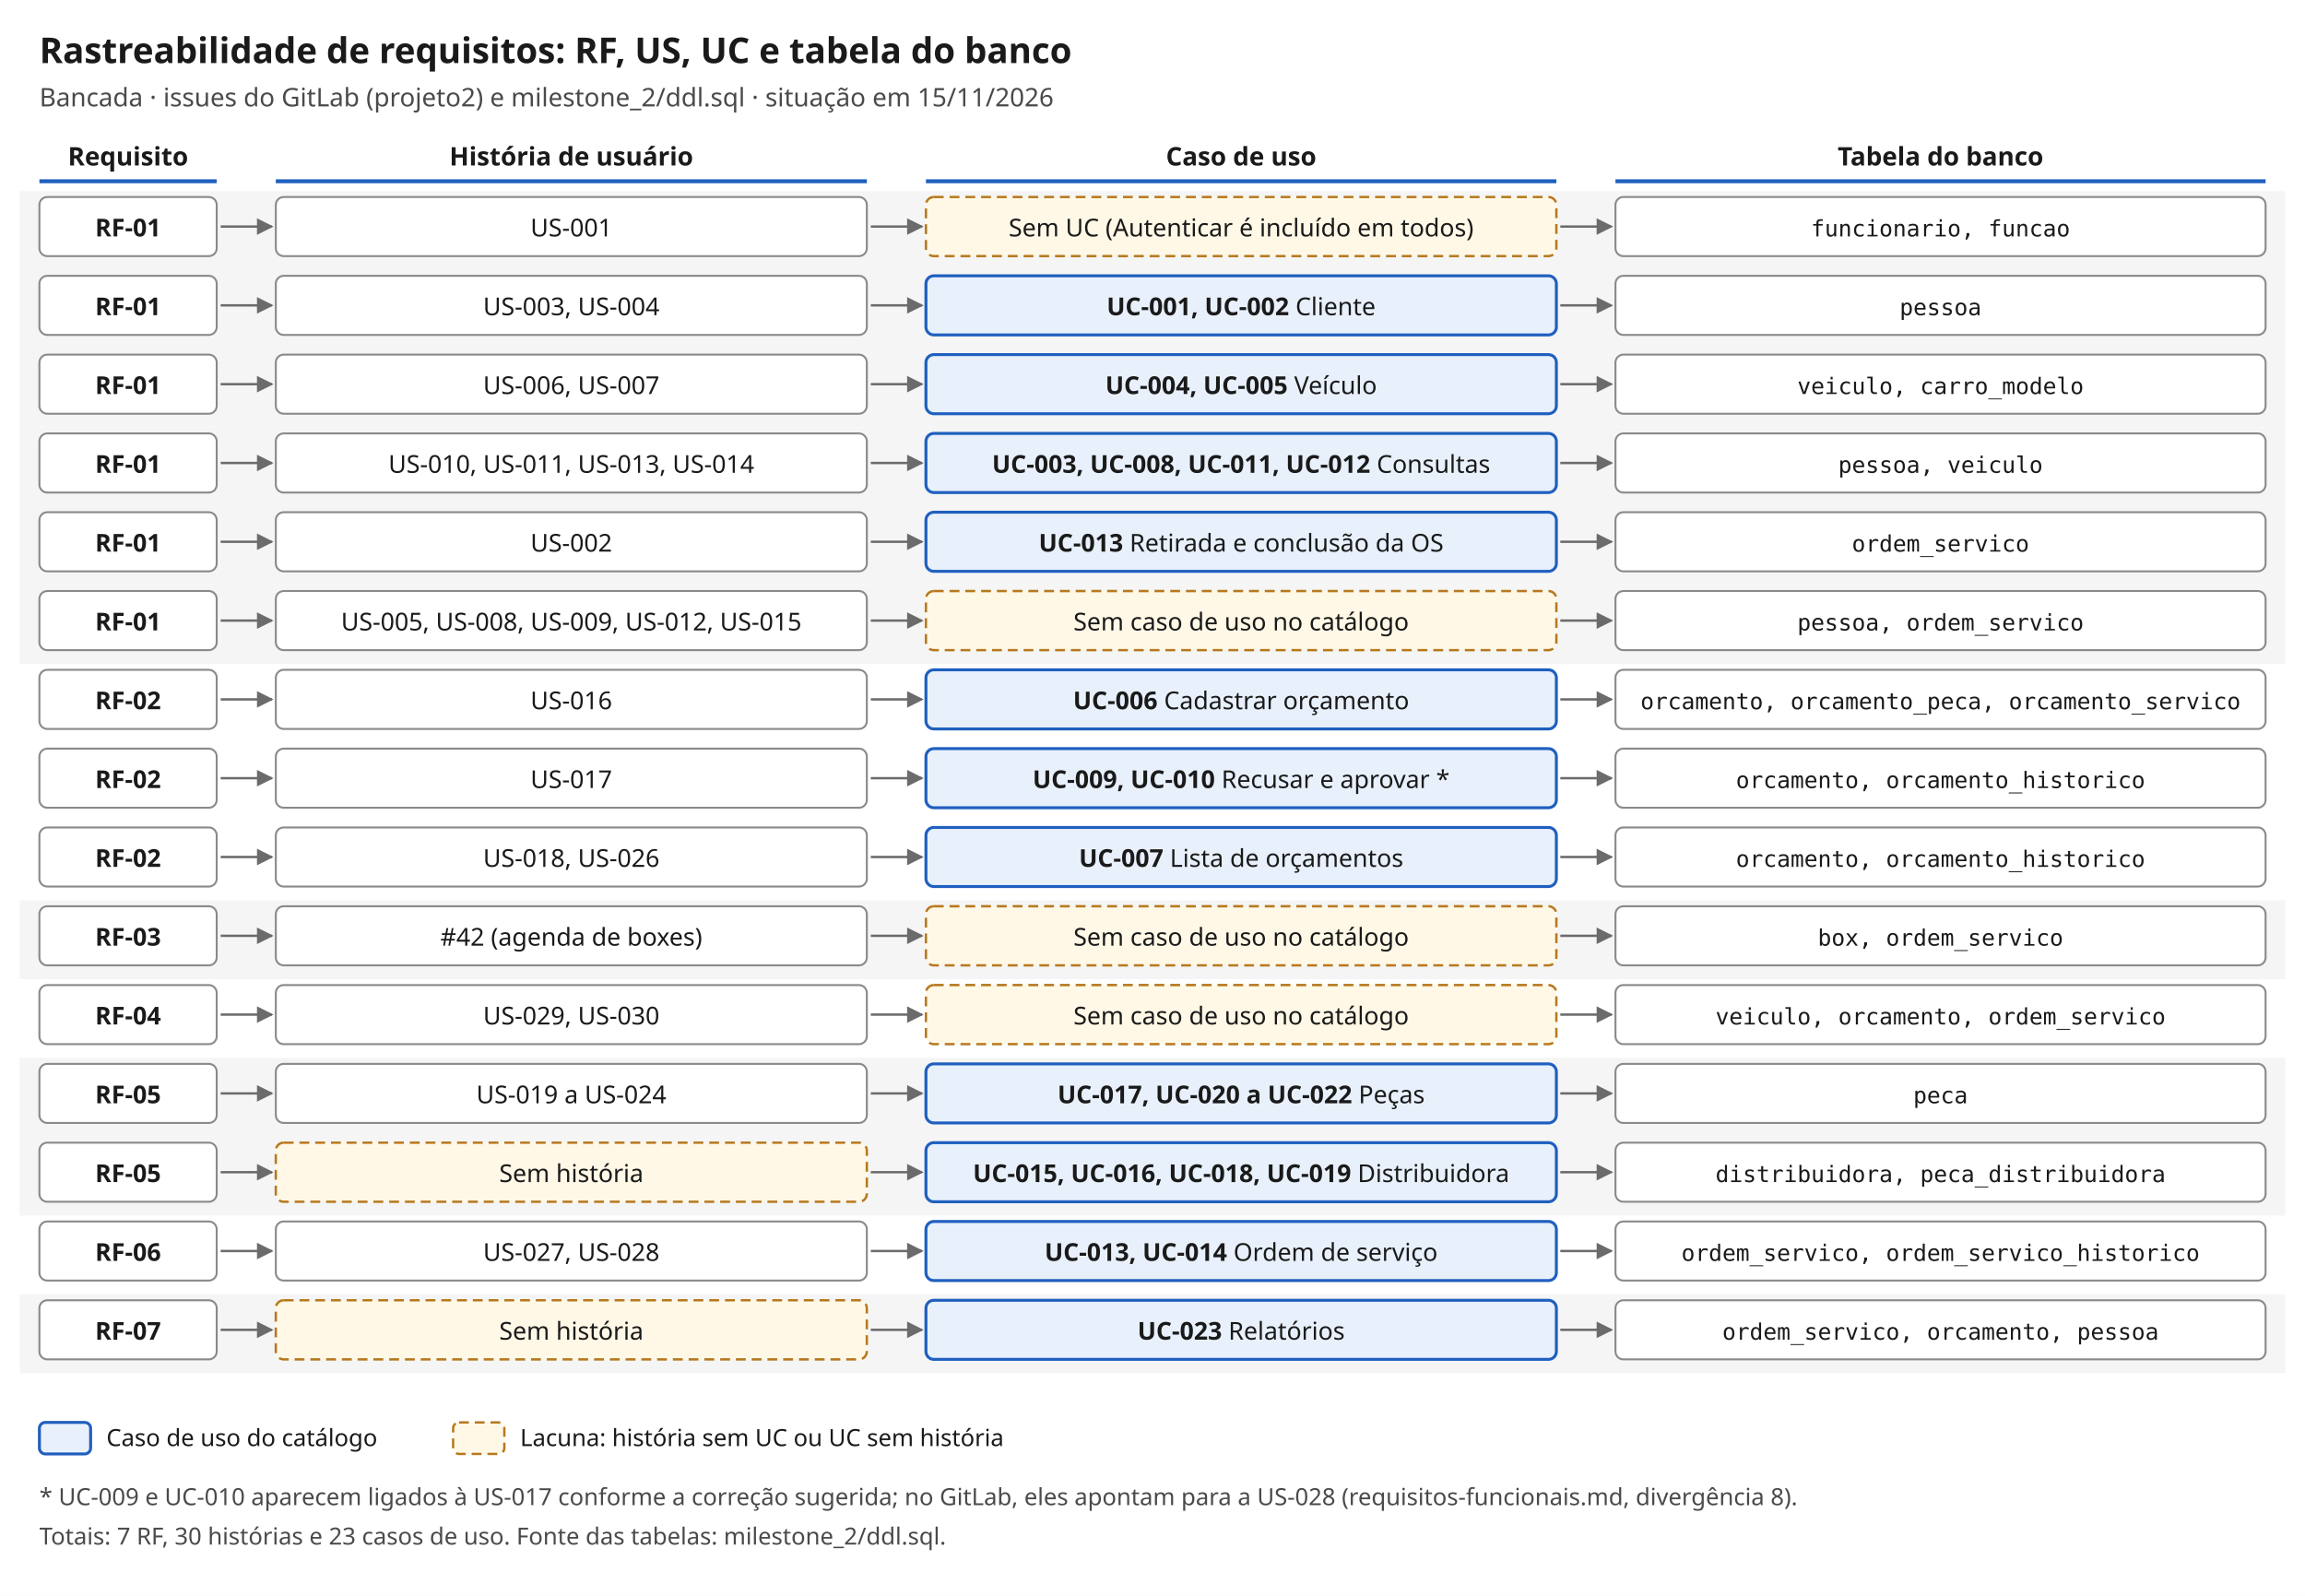
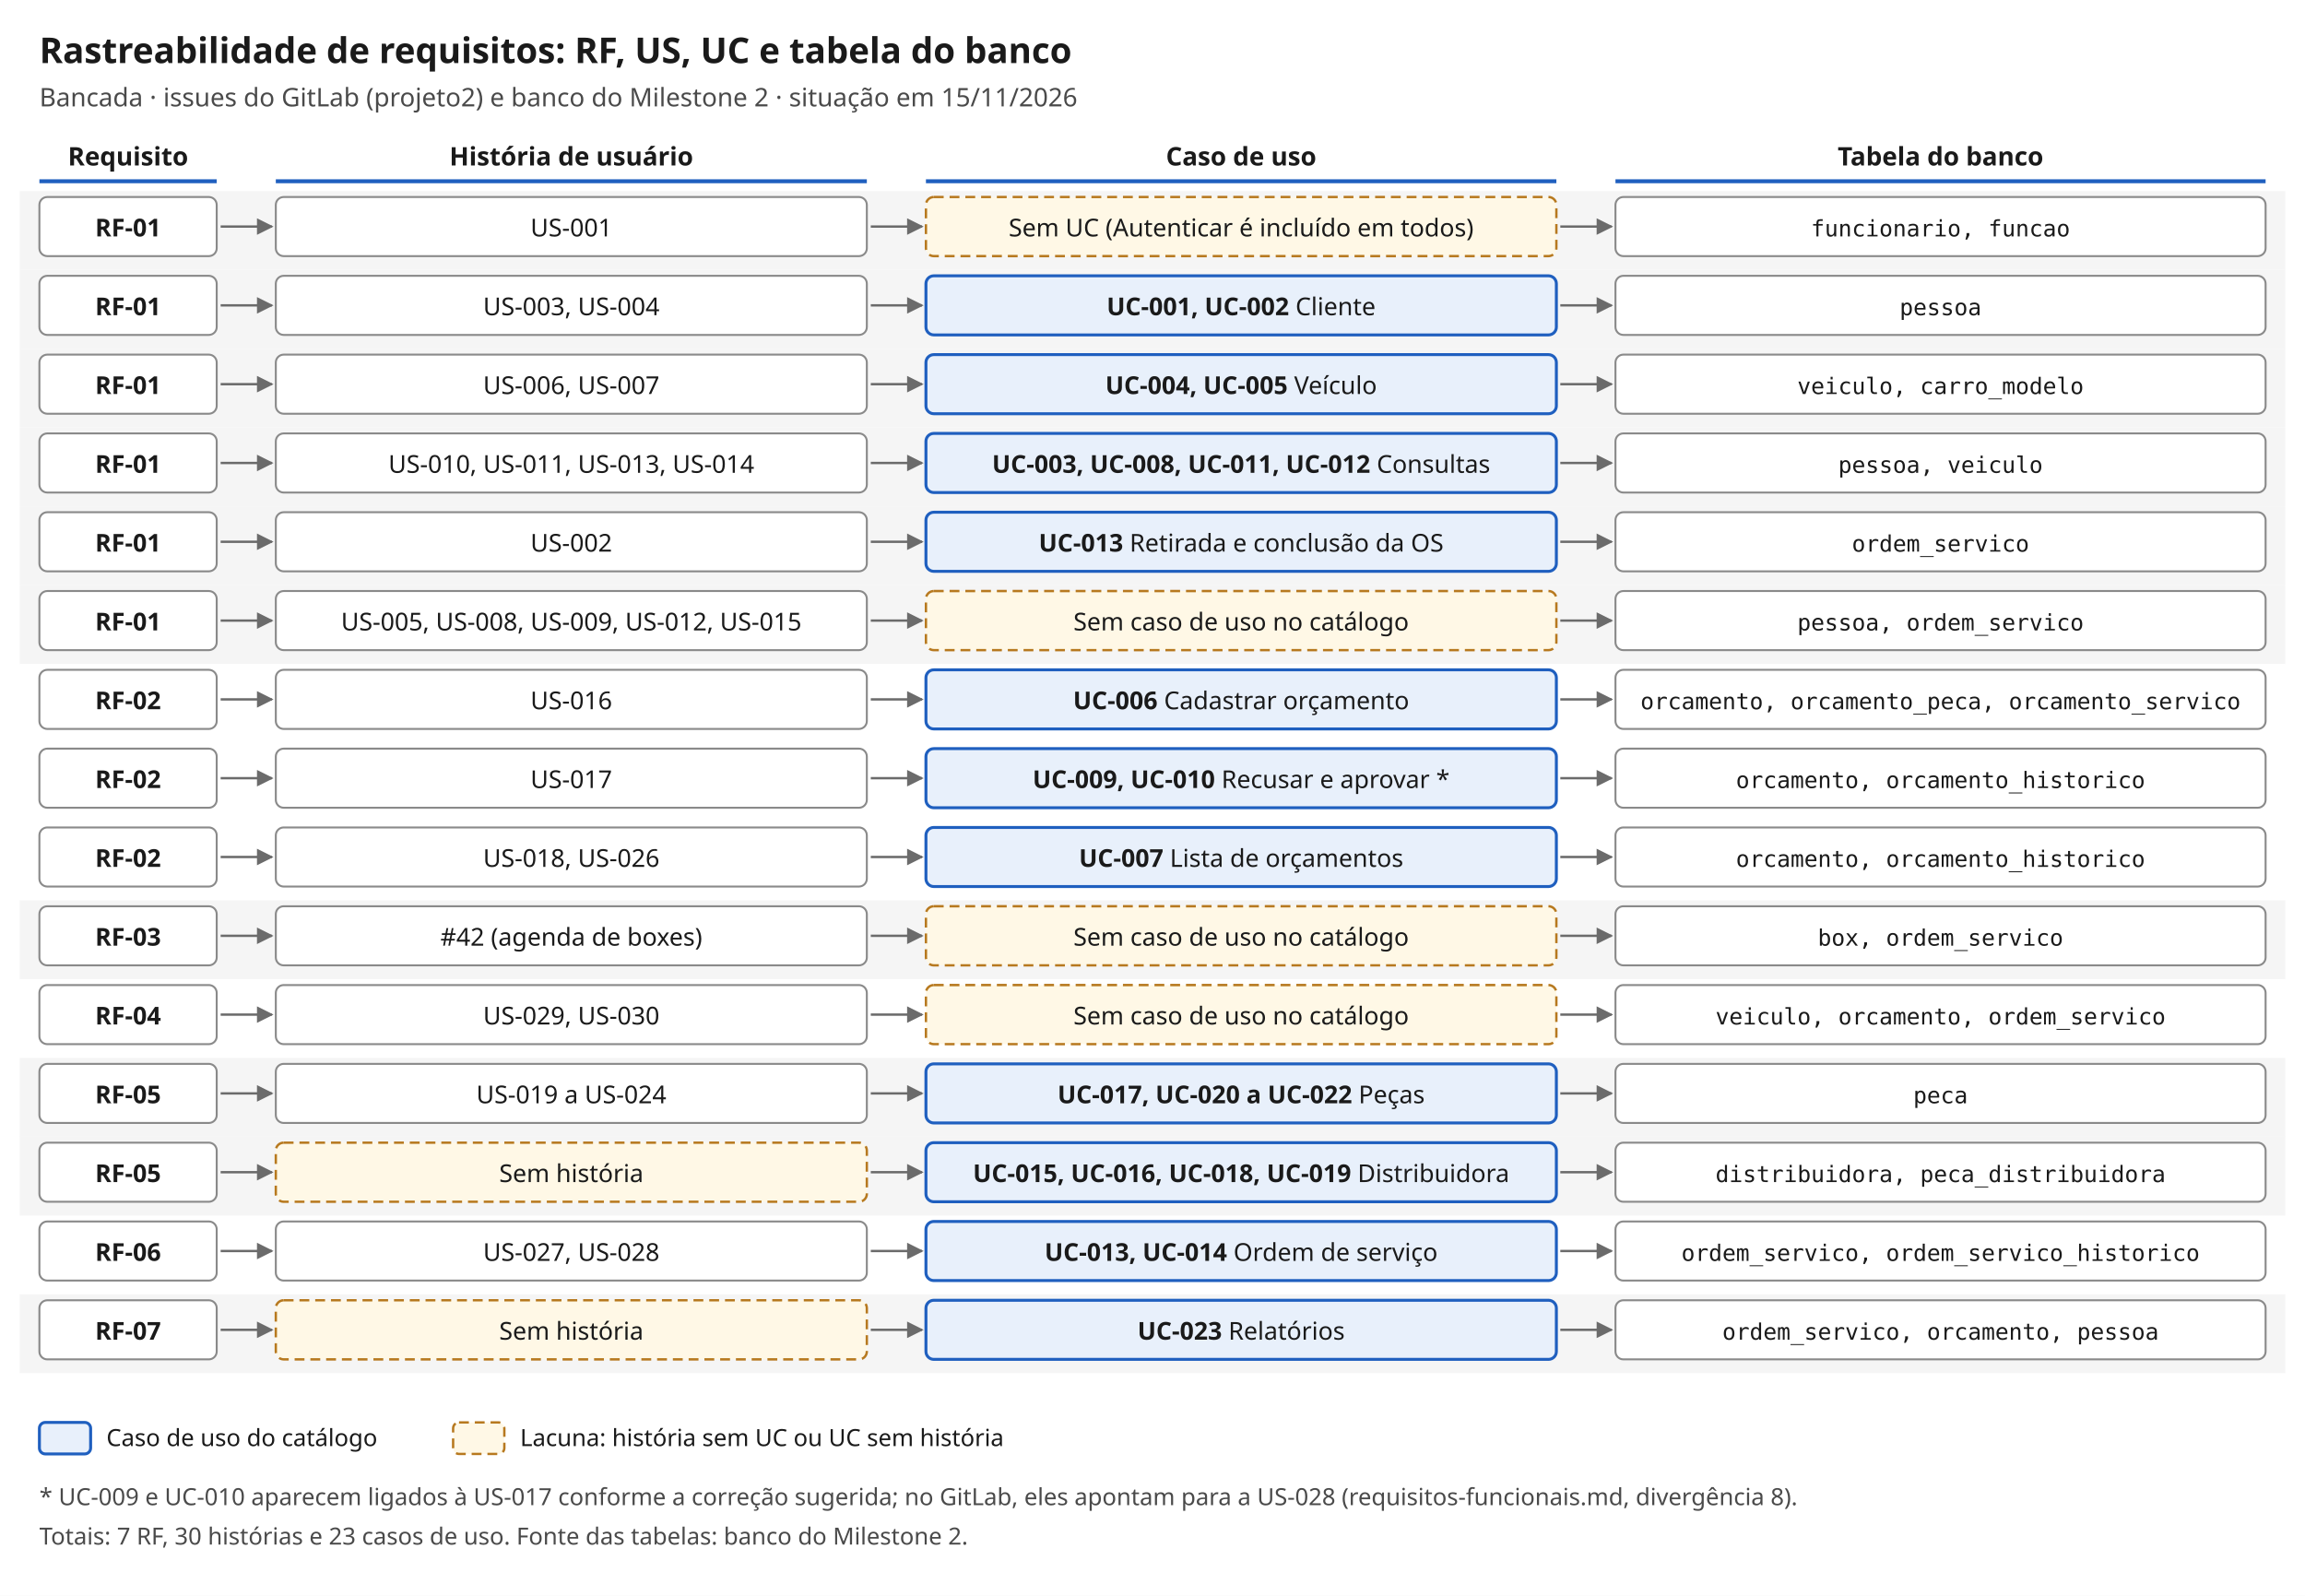
<svg xmlns="http://www.w3.org/2000/svg" viewBox="0 0 1170 810" width="1170" height="810" role="img" font-family="sans-serif">
  <defs>
    <marker id="seta" viewBox="0 0 10 10" refX="9" refY="5" markerWidth="7" markerHeight="7" orient="auto-start-reverse">
      <path d="M0,0 L10,5 L0,10 z" fill="#6b6b6b" />
    </marker>
  </defs>
  <rect x="0" y="0" width="1170" height="810" fill="#ffffff" />
  <text x="20" y="32" font-size="18" font-weight="bold" fill="#1a1a1a">Rastreabilidade de requisitos: RF, US, UC e tabela do banco</text>
-   <text x="20" y="54" font-size="13" fill="#4a4a4a">Bancada · issues do GitLab (projeto2) e milestone_2/ddl.sql · situação em 15/11/2026</text>
+   <text x="20" y="54" font-size="13" fill="#4a4a4a">Bancada · issues do GitLab (projeto2) e banco do Milestone 2 · situação em 15/11/2026</text>
  <text x="65.0" y="84" font-size="13" font-weight="bold" fill="#1a1a1a" text-anchor="middle">Requisito</text>
  <line x1="20" y1="92" x2="110" y2="92" stroke="#1f5fbf" stroke-width="2" />
  <text x="290.0" y="84" font-size="13" font-weight="bold" fill="#1a1a1a" text-anchor="middle">História de usuário</text>
  <line x1="140" y1="92" x2="440" y2="92" stroke="#1f5fbf" stroke-width="2" />
  <text x="630.0" y="84" font-size="13" font-weight="bold" fill="#1a1a1a" text-anchor="middle">Caso de uso</text>
  <line x1="470" y1="92" x2="790" y2="92" stroke="#1f5fbf" stroke-width="2" />
  <text x="985.0" y="84" font-size="13" font-weight="bold" fill="#1a1a1a" text-anchor="middle">Tabela do banco</text>
  <line x1="820" y1="92" x2="1150" y2="92" stroke="#1f5fbf" stroke-width="2" />
  <rect x="10" y="97" width="1150" height="40" fill="#f5f5f5" />
  <rect x="10" y="137" width="1150" height="40" fill="#f5f5f5" />
  <rect x="10" y="177" width="1150" height="40" fill="#f5f5f5" />
  <rect x="10" y="217" width="1150" height="40" fill="#f5f5f5" />
  <rect x="10" y="257" width="1150" height="40" fill="#f5f5f5" />
  <rect x="10" y="297" width="1150" height="40" fill="#f5f5f5" />
  <rect x="10" y="457" width="1150" height="40" fill="#f5f5f5" />
  <rect x="10" y="537" width="1150" height="40" fill="#f5f5f5" />
  <rect x="10" y="577" width="1150" height="40" fill="#f5f5f5" />
  <rect x="10" y="657" width="1150" height="40" fill="#f5f5f5" />
  <rect x="20" y="100" width="90" height="30" rx="4" fill="#ffffff" stroke="#8a8a8a" stroke-width="1" />
  <text x="65.0" y="120" font-size="12.5" fill="#1a1a1a" text-anchor="middle">
    <tspan font-weight="bold">RF-01</tspan>
  </text>
  <rect x="140" y="100" width="300" height="30" rx="4" fill="#ffffff" stroke="#8a8a8a" stroke-width="1" />
  <text x="290.0" y="120" font-size="12.5" fill="#1a1a1a" text-anchor="middle">US-001</text>
  <rect x="470" y="100" width="320" height="30" rx="4" fill="#fff8e6" stroke="#b7791f" stroke-width="1.2" stroke-dasharray="5 3" />
  <text x="630.0" y="120" font-size="12.5" fill="#1a1a1a" text-anchor="middle">Sem UC (Autenticar é incluído em todos)</text>
  <rect x="820" y="100" width="330" height="30" rx="4" fill="#ffffff" stroke="#8a8a8a" stroke-width="1" />
  <text x="985.0" y="120" font-size="12.5" fill="#1a1a1a" text-anchor="middle">
    <tspan font-family="monospace" font-size="11.5">funcionario, funcao</tspan>
  </text>
  <line x1="112" y1="115" x2="138" y2="115" stroke="#6b6b6b" stroke-width="1.2" marker-end="url(#seta)" />
  <line x1="442" y1="115" x2="468" y2="115" stroke="#6b6b6b" stroke-width="1.2" marker-end="url(#seta)" />
  <line x1="792" y1="115" x2="818" y2="115" stroke="#6b6b6b" stroke-width="1.2" marker-end="url(#seta)" />
  <rect x="20" y="140" width="90" height="30" rx="4" fill="#ffffff" stroke="#8a8a8a" stroke-width="1" />
  <text x="65.0" y="160" font-size="12.5" fill="#1a1a1a" text-anchor="middle">
    <tspan font-weight="bold">RF-01</tspan>
  </text>
  <rect x="140" y="140" width="300" height="30" rx="4" fill="#ffffff" stroke="#8a8a8a" stroke-width="1" />
  <text x="290.0" y="160" font-size="12.5" fill="#1a1a1a" text-anchor="middle">US-003, US-004</text>
  <rect x="470" y="140" width="320" height="30" rx="4" fill="#e8f0fb" stroke="#1f5fbf" stroke-width="1.5" />
  <text x="630.0" y="160" font-size="12.5" fill="#1a1a1a" text-anchor="middle">
    <tspan font-weight="bold">UC-001, UC-002</tspan> Cliente</text>
  <rect x="820" y="140" width="330" height="30" rx="4" fill="#ffffff" stroke="#8a8a8a" stroke-width="1" />
  <text x="985.0" y="160" font-size="12.5" fill="#1a1a1a" text-anchor="middle">
    <tspan font-family="monospace" font-size="11.5">pessoa</tspan>
  </text>
  <line x1="112" y1="155" x2="138" y2="155" stroke="#6b6b6b" stroke-width="1.2" marker-end="url(#seta)" />
  <line x1="442" y1="155" x2="468" y2="155" stroke="#6b6b6b" stroke-width="1.2" marker-end="url(#seta)" />
  <line x1="792" y1="155" x2="818" y2="155" stroke="#6b6b6b" stroke-width="1.2" marker-end="url(#seta)" />
  <rect x="20" y="180" width="90" height="30" rx="4" fill="#ffffff" stroke="#8a8a8a" stroke-width="1" />
  <text x="65.0" y="200" font-size="12.5" fill="#1a1a1a" text-anchor="middle">
    <tspan font-weight="bold">RF-01</tspan>
  </text>
  <rect x="140" y="180" width="300" height="30" rx="4" fill="#ffffff" stroke="#8a8a8a" stroke-width="1" />
  <text x="290.0" y="200" font-size="12.5" fill="#1a1a1a" text-anchor="middle">US-006, US-007</text>
  <rect x="470" y="180" width="320" height="30" rx="4" fill="#e8f0fb" stroke="#1f5fbf" stroke-width="1.5" />
  <text x="630.0" y="200" font-size="12.5" fill="#1a1a1a" text-anchor="middle">
    <tspan font-weight="bold">UC-004, UC-005</tspan> Veículo</text>
  <rect x="820" y="180" width="330" height="30" rx="4" fill="#ffffff" stroke="#8a8a8a" stroke-width="1" />
  <text x="985.0" y="200" font-size="12.5" fill="#1a1a1a" text-anchor="middle">
    <tspan font-family="monospace" font-size="11.5">veiculo, carro_modelo</tspan>
  </text>
  <line x1="112" y1="195" x2="138" y2="195" stroke="#6b6b6b" stroke-width="1.2" marker-end="url(#seta)" />
  <line x1="442" y1="195" x2="468" y2="195" stroke="#6b6b6b" stroke-width="1.2" marker-end="url(#seta)" />
  <line x1="792" y1="195" x2="818" y2="195" stroke="#6b6b6b" stroke-width="1.2" marker-end="url(#seta)" />
  <rect x="20" y="220" width="90" height="30" rx="4" fill="#ffffff" stroke="#8a8a8a" stroke-width="1" />
  <text x="65.0" y="240" font-size="12.5" fill="#1a1a1a" text-anchor="middle">
    <tspan font-weight="bold">RF-01</tspan>
  </text>
  <rect x="140" y="220" width="300" height="30" rx="4" fill="#ffffff" stroke="#8a8a8a" stroke-width="1" />
  <text x="290.0" y="240" font-size="12.5" fill="#1a1a1a" text-anchor="middle">US-010, US-011, US-013, US-014</text>
  <rect x="470" y="220" width="320" height="30" rx="4" fill="#e8f0fb" stroke="#1f5fbf" stroke-width="1.5" />
  <text x="630.0" y="240" font-size="12.5" fill="#1a1a1a" text-anchor="middle">
    <tspan font-weight="bold">UC-003, UC-008, UC-011, UC-012</tspan> Consultas</text>
  <rect x="820" y="220" width="330" height="30" rx="4" fill="#ffffff" stroke="#8a8a8a" stroke-width="1" />
  <text x="985.0" y="240" font-size="12.5" fill="#1a1a1a" text-anchor="middle">
    <tspan font-family="monospace" font-size="11.5">pessoa, veiculo</tspan>
  </text>
  <line x1="112" y1="235" x2="138" y2="235" stroke="#6b6b6b" stroke-width="1.2" marker-end="url(#seta)" />
  <line x1="442" y1="235" x2="468" y2="235" stroke="#6b6b6b" stroke-width="1.2" marker-end="url(#seta)" />
  <line x1="792" y1="235" x2="818" y2="235" stroke="#6b6b6b" stroke-width="1.2" marker-end="url(#seta)" />
  <rect x="20" y="260" width="90" height="30" rx="4" fill="#ffffff" stroke="#8a8a8a" stroke-width="1" />
  <text x="65.0" y="280" font-size="12.5" fill="#1a1a1a" text-anchor="middle">
    <tspan font-weight="bold">RF-01</tspan>
  </text>
  <rect x="140" y="260" width="300" height="30" rx="4" fill="#ffffff" stroke="#8a8a8a" stroke-width="1" />
  <text x="290.0" y="280" font-size="12.5" fill="#1a1a1a" text-anchor="middle">US-002</text>
  <rect x="470" y="260" width="320" height="30" rx="4" fill="#e8f0fb" stroke="#1f5fbf" stroke-width="1.5" />
  <text x="630.0" y="280" font-size="12.5" fill="#1a1a1a" text-anchor="middle">
    <tspan font-weight="bold">UC-013</tspan> Retirada e conclusão da OS</text>
  <rect x="820" y="260" width="330" height="30" rx="4" fill="#ffffff" stroke="#8a8a8a" stroke-width="1" />
  <text x="985.0" y="280" font-size="12.5" fill="#1a1a1a" text-anchor="middle">
    <tspan font-family="monospace" font-size="11.5">ordem_servico</tspan>
  </text>
  <line x1="112" y1="275" x2="138" y2="275" stroke="#6b6b6b" stroke-width="1.2" marker-end="url(#seta)" />
  <line x1="442" y1="275" x2="468" y2="275" stroke="#6b6b6b" stroke-width="1.2" marker-end="url(#seta)" />
  <line x1="792" y1="275" x2="818" y2="275" stroke="#6b6b6b" stroke-width="1.2" marker-end="url(#seta)" />
  <rect x="20" y="300" width="90" height="30" rx="4" fill="#ffffff" stroke="#8a8a8a" stroke-width="1" />
  <text x="65.0" y="320" font-size="12.5" fill="#1a1a1a" text-anchor="middle">
    <tspan font-weight="bold">RF-01</tspan>
  </text>
  <rect x="140" y="300" width="300" height="30" rx="4" fill="#ffffff" stroke="#8a8a8a" stroke-width="1" />
  <text x="290.0" y="320" font-size="12.5" fill="#1a1a1a" text-anchor="middle">US-005, US-008, US-009, US-012, US-015</text>
  <rect x="470" y="300" width="320" height="30" rx="4" fill="#fff8e6" stroke="#b7791f" stroke-width="1.2" stroke-dasharray="5 3" />
  <text x="630.0" y="320" font-size="12.5" fill="#1a1a1a" text-anchor="middle">Sem caso de uso no catálogo</text>
  <rect x="820" y="300" width="330" height="30" rx="4" fill="#ffffff" stroke="#8a8a8a" stroke-width="1" />
  <text x="985.0" y="320" font-size="12.5" fill="#1a1a1a" text-anchor="middle">
    <tspan font-family="monospace" font-size="11.5">pessoa, ordem_servico</tspan>
  </text>
  <line x1="112" y1="315" x2="138" y2="315" stroke="#6b6b6b" stroke-width="1.2" marker-end="url(#seta)" />
  <line x1="442" y1="315" x2="468" y2="315" stroke="#6b6b6b" stroke-width="1.2" marker-end="url(#seta)" />
  <line x1="792" y1="315" x2="818" y2="315" stroke="#6b6b6b" stroke-width="1.2" marker-end="url(#seta)" />
  <rect x="20" y="340" width="90" height="30" rx="4" fill="#ffffff" stroke="#8a8a8a" stroke-width="1" />
  <text x="65.0" y="360" font-size="12.5" fill="#1a1a1a" text-anchor="middle">
    <tspan font-weight="bold">RF-02</tspan>
  </text>
  <rect x="140" y="340" width="300" height="30" rx="4" fill="#ffffff" stroke="#8a8a8a" stroke-width="1" />
  <text x="290.0" y="360" font-size="12.5" fill="#1a1a1a" text-anchor="middle">US-016</text>
  <rect x="470" y="340" width="320" height="30" rx="4" fill="#e8f0fb" stroke="#1f5fbf" stroke-width="1.5" />
  <text x="630.0" y="360" font-size="12.5" fill="#1a1a1a" text-anchor="middle">
    <tspan font-weight="bold">UC-006</tspan> Cadastrar orçamento</text>
  <rect x="820" y="340" width="330" height="30" rx="4" fill="#ffffff" stroke="#8a8a8a" stroke-width="1" />
  <text x="985.0" y="360" font-size="12.5" fill="#1a1a1a" text-anchor="middle">
    <tspan font-family="monospace" font-size="11.5">orcamento, orcamento_peca, orcamento_servico</tspan>
  </text>
  <line x1="112" y1="355" x2="138" y2="355" stroke="#6b6b6b" stroke-width="1.2" marker-end="url(#seta)" />
  <line x1="442" y1="355" x2="468" y2="355" stroke="#6b6b6b" stroke-width="1.2" marker-end="url(#seta)" />
  <line x1="792" y1="355" x2="818" y2="355" stroke="#6b6b6b" stroke-width="1.2" marker-end="url(#seta)" />
  <rect x="20" y="380" width="90" height="30" rx="4" fill="#ffffff" stroke="#8a8a8a" stroke-width="1" />
  <text x="65.0" y="400" font-size="12.5" fill="#1a1a1a" text-anchor="middle">
    <tspan font-weight="bold">RF-02</tspan>
  </text>
  <rect x="140" y="380" width="300" height="30" rx="4" fill="#ffffff" stroke="#8a8a8a" stroke-width="1" />
  <text x="290.0" y="400" font-size="12.5" fill="#1a1a1a" text-anchor="middle">US-017</text>
  <rect x="470" y="380" width="320" height="30" rx="4" fill="#e8f0fb" stroke="#1f5fbf" stroke-width="1.5" />
  <text x="630.0" y="400" font-size="12.5" fill="#1a1a1a" text-anchor="middle">
    <tspan font-weight="bold">UC-009, UC-010</tspan> Recusar e aprovar *</text>
  <rect x="820" y="380" width="330" height="30" rx="4" fill="#ffffff" stroke="#8a8a8a" stroke-width="1" />
  <text x="985.0" y="400" font-size="12.5" fill="#1a1a1a" text-anchor="middle">
    <tspan font-family="monospace" font-size="11.5">orcamento, orcamento_historico</tspan>
  </text>
  <line x1="112" y1="395" x2="138" y2="395" stroke="#6b6b6b" stroke-width="1.2" marker-end="url(#seta)" />
  <line x1="442" y1="395" x2="468" y2="395" stroke="#6b6b6b" stroke-width="1.2" marker-end="url(#seta)" />
  <line x1="792" y1="395" x2="818" y2="395" stroke="#6b6b6b" stroke-width="1.2" marker-end="url(#seta)" />
  <rect x="20" y="420" width="90" height="30" rx="4" fill="#ffffff" stroke="#8a8a8a" stroke-width="1" />
  <text x="65.0" y="440" font-size="12.5" fill="#1a1a1a" text-anchor="middle">
    <tspan font-weight="bold">RF-02</tspan>
  </text>
  <rect x="140" y="420" width="300" height="30" rx="4" fill="#ffffff" stroke="#8a8a8a" stroke-width="1" />
  <text x="290.0" y="440" font-size="12.5" fill="#1a1a1a" text-anchor="middle">US-018, US-026</text>
  <rect x="470" y="420" width="320" height="30" rx="4" fill="#e8f0fb" stroke="#1f5fbf" stroke-width="1.5" />
  <text x="630.0" y="440" font-size="12.5" fill="#1a1a1a" text-anchor="middle">
    <tspan font-weight="bold">UC-007</tspan> Lista de orçamentos</text>
  <rect x="820" y="420" width="330" height="30" rx="4" fill="#ffffff" stroke="#8a8a8a" stroke-width="1" />
  <text x="985.0" y="440" font-size="12.5" fill="#1a1a1a" text-anchor="middle">
    <tspan font-family="monospace" font-size="11.5">orcamento, orcamento_historico</tspan>
  </text>
  <line x1="112" y1="435" x2="138" y2="435" stroke="#6b6b6b" stroke-width="1.2" marker-end="url(#seta)" />
  <line x1="442" y1="435" x2="468" y2="435" stroke="#6b6b6b" stroke-width="1.2" marker-end="url(#seta)" />
  <line x1="792" y1="435" x2="818" y2="435" stroke="#6b6b6b" stroke-width="1.2" marker-end="url(#seta)" />
  <rect x="20" y="460" width="90" height="30" rx="4" fill="#ffffff" stroke="#8a8a8a" stroke-width="1" />
  <text x="65.0" y="480" font-size="12.5" fill="#1a1a1a" text-anchor="middle">
    <tspan font-weight="bold">RF-03</tspan>
  </text>
  <rect x="140" y="460" width="300" height="30" rx="4" fill="#ffffff" stroke="#8a8a8a" stroke-width="1" />
  <text x="290.0" y="480" font-size="12.5" fill="#1a1a1a" text-anchor="middle">#42 (agenda de boxes)</text>
  <rect x="470" y="460" width="320" height="30" rx="4" fill="#fff8e6" stroke="#b7791f" stroke-width="1.2" stroke-dasharray="5 3" />
  <text x="630.0" y="480" font-size="12.5" fill="#1a1a1a" text-anchor="middle">Sem caso de uso no catálogo</text>
  <rect x="820" y="460" width="330" height="30" rx="4" fill="#ffffff" stroke="#8a8a8a" stroke-width="1" />
  <text x="985.0" y="480" font-size="12.5" fill="#1a1a1a" text-anchor="middle">
    <tspan font-family="monospace" font-size="11.5">box, ordem_servico</tspan>
  </text>
  <line x1="112" y1="475" x2="138" y2="475" stroke="#6b6b6b" stroke-width="1.2" marker-end="url(#seta)" />
  <line x1="442" y1="475" x2="468" y2="475" stroke="#6b6b6b" stroke-width="1.2" marker-end="url(#seta)" />
  <line x1="792" y1="475" x2="818" y2="475" stroke="#6b6b6b" stroke-width="1.2" marker-end="url(#seta)" />
  <rect x="20" y="500" width="90" height="30" rx="4" fill="#ffffff" stroke="#8a8a8a" stroke-width="1" />
  <text x="65.0" y="520" font-size="12.5" fill="#1a1a1a" text-anchor="middle">
    <tspan font-weight="bold">RF-04</tspan>
  </text>
  <rect x="140" y="500" width="300" height="30" rx="4" fill="#ffffff" stroke="#8a8a8a" stroke-width="1" />
  <text x="290.0" y="520" font-size="12.5" fill="#1a1a1a" text-anchor="middle">US-029, US-030</text>
  <rect x="470" y="500" width="320" height="30" rx="4" fill="#fff8e6" stroke="#b7791f" stroke-width="1.2" stroke-dasharray="5 3" />
  <text x="630.0" y="520" font-size="12.5" fill="#1a1a1a" text-anchor="middle">Sem caso de uso no catálogo</text>
  <rect x="820" y="500" width="330" height="30" rx="4" fill="#ffffff" stroke="#8a8a8a" stroke-width="1" />
  <text x="985.0" y="520" font-size="12.5" fill="#1a1a1a" text-anchor="middle">
    <tspan font-family="monospace" font-size="11.5">veiculo, orcamento, ordem_servico</tspan>
  </text>
  <line x1="112" y1="515" x2="138" y2="515" stroke="#6b6b6b" stroke-width="1.2" marker-end="url(#seta)" />
  <line x1="442" y1="515" x2="468" y2="515" stroke="#6b6b6b" stroke-width="1.2" marker-end="url(#seta)" />
  <line x1="792" y1="515" x2="818" y2="515" stroke="#6b6b6b" stroke-width="1.2" marker-end="url(#seta)" />
  <rect x="20" y="540" width="90" height="30" rx="4" fill="#ffffff" stroke="#8a8a8a" stroke-width="1" />
  <text x="65.0" y="560" font-size="12.5" fill="#1a1a1a" text-anchor="middle">
    <tspan font-weight="bold">RF-05</tspan>
  </text>
  <rect x="140" y="540" width="300" height="30" rx="4" fill="#ffffff" stroke="#8a8a8a" stroke-width="1" />
  <text x="290.0" y="560" font-size="12.5" fill="#1a1a1a" text-anchor="middle">US-019 a US-024</text>
  <rect x="470" y="540" width="320" height="30" rx="4" fill="#e8f0fb" stroke="#1f5fbf" stroke-width="1.5" />
  <text x="630.0" y="560" font-size="12.5" fill="#1a1a1a" text-anchor="middle">
    <tspan font-weight="bold">UC-017, UC-020 a UC-022</tspan> Peças</text>
  <rect x="820" y="540" width="330" height="30" rx="4" fill="#ffffff" stroke="#8a8a8a" stroke-width="1" />
  <text x="985.0" y="560" font-size="12.5" fill="#1a1a1a" text-anchor="middle">
    <tspan font-family="monospace" font-size="11.5">peca</tspan>
  </text>
  <line x1="112" y1="555" x2="138" y2="555" stroke="#6b6b6b" stroke-width="1.2" marker-end="url(#seta)" />
  <line x1="442" y1="555" x2="468" y2="555" stroke="#6b6b6b" stroke-width="1.2" marker-end="url(#seta)" />
  <line x1="792" y1="555" x2="818" y2="555" stroke="#6b6b6b" stroke-width="1.2" marker-end="url(#seta)" />
  <rect x="20" y="580" width="90" height="30" rx="4" fill="#ffffff" stroke="#8a8a8a" stroke-width="1" />
  <text x="65.0" y="600" font-size="12.5" fill="#1a1a1a" text-anchor="middle">
    <tspan font-weight="bold">RF-05</tspan>
  </text>
  <rect x="140" y="580" width="300" height="30" rx="4" fill="#fff8e6" stroke="#b7791f" stroke-width="1.2" stroke-dasharray="5 3" />
  <text x="290.0" y="600" font-size="12.5" fill="#1a1a1a" text-anchor="middle">Sem história</text>
  <rect x="470" y="580" width="320" height="30" rx="4" fill="#e8f0fb" stroke="#1f5fbf" stroke-width="1.5" />
  <text x="630.0" y="600" font-size="12.5" fill="#1a1a1a" text-anchor="middle">
    <tspan font-weight="bold">UC-015, UC-016, UC-018, UC-019</tspan> Distribuidora</text>
  <rect x="820" y="580" width="330" height="30" rx="4" fill="#ffffff" stroke="#8a8a8a" stroke-width="1" />
  <text x="985.0" y="600" font-size="12.5" fill="#1a1a1a" text-anchor="middle">
    <tspan font-family="monospace" font-size="11.5">distribuidora, peca_distribuidora</tspan>
  </text>
  <line x1="112" y1="595" x2="138" y2="595" stroke="#6b6b6b" stroke-width="1.2" marker-end="url(#seta)" />
  <line x1="442" y1="595" x2="468" y2="595" stroke="#6b6b6b" stroke-width="1.2" marker-end="url(#seta)" />
  <line x1="792" y1="595" x2="818" y2="595" stroke="#6b6b6b" stroke-width="1.2" marker-end="url(#seta)" />
  <rect x="20" y="620" width="90" height="30" rx="4" fill="#ffffff" stroke="#8a8a8a" stroke-width="1" />
  <text x="65.0" y="640" font-size="12.5" fill="#1a1a1a" text-anchor="middle">
    <tspan font-weight="bold">RF-06</tspan>
  </text>
  <rect x="140" y="620" width="300" height="30" rx="4" fill="#ffffff" stroke="#8a8a8a" stroke-width="1" />
  <text x="290.0" y="640" font-size="12.5" fill="#1a1a1a" text-anchor="middle">US-027, US-028</text>
  <rect x="470" y="620" width="320" height="30" rx="4" fill="#e8f0fb" stroke="#1f5fbf" stroke-width="1.5" />
  <text x="630.0" y="640" font-size="12.5" fill="#1a1a1a" text-anchor="middle">
    <tspan font-weight="bold">UC-013, UC-014</tspan> Ordem de serviço</text>
  <rect x="820" y="620" width="330" height="30" rx="4" fill="#ffffff" stroke="#8a8a8a" stroke-width="1" />
  <text x="985.0" y="640" font-size="12.5" fill="#1a1a1a" text-anchor="middle">
    <tspan font-family="monospace" font-size="11.5">ordem_servico, ordem_servico_historico</tspan>
  </text>
  <line x1="112" y1="635" x2="138" y2="635" stroke="#6b6b6b" stroke-width="1.2" marker-end="url(#seta)" />
  <line x1="442" y1="635" x2="468" y2="635" stroke="#6b6b6b" stroke-width="1.2" marker-end="url(#seta)" />
  <line x1="792" y1="635" x2="818" y2="635" stroke="#6b6b6b" stroke-width="1.2" marker-end="url(#seta)" />
  <rect x="20" y="660" width="90" height="30" rx="4" fill="#ffffff" stroke="#8a8a8a" stroke-width="1" />
  <text x="65.0" y="680" font-size="12.5" fill="#1a1a1a" text-anchor="middle">
    <tspan font-weight="bold">RF-07</tspan>
  </text>
  <rect x="140" y="660" width="300" height="30" rx="4" fill="#fff8e6" stroke="#b7791f" stroke-width="1.2" stroke-dasharray="5 3" />
  <text x="290.0" y="680" font-size="12.5" fill="#1a1a1a" text-anchor="middle">Sem história</text>
  <rect x="470" y="660" width="320" height="30" rx="4" fill="#e8f0fb" stroke="#1f5fbf" stroke-width="1.5" />
  <text x="630.0" y="680" font-size="12.5" fill="#1a1a1a" text-anchor="middle">
    <tspan font-weight="bold">UC-023</tspan> Relatórios</text>
  <rect x="820" y="660" width="330" height="30" rx="4" fill="#ffffff" stroke="#8a8a8a" stroke-width="1" />
  <text x="985.0" y="680" font-size="12.5" fill="#1a1a1a" text-anchor="middle">
    <tspan font-family="monospace" font-size="11.5">ordem_servico, orcamento, pessoa</tspan>
  </text>
  <line x1="112" y1="675" x2="138" y2="675" stroke="#6b6b6b" stroke-width="1.2" marker-end="url(#seta)" />
  <line x1="442" y1="675" x2="468" y2="675" stroke="#6b6b6b" stroke-width="1.2" marker-end="url(#seta)" />
  <line x1="792" y1="675" x2="818" y2="675" stroke="#6b6b6b" stroke-width="1.2" marker-end="url(#seta)" />
  <rect x="20" y="722" width="26" height="16" rx="3" fill="#e8f0fb" stroke="#1f5fbf" stroke-width="1.5" />
  <text x="54" y="734" font-size="12" fill="#1a1a1a">Caso de uso do catálogo</text>
  <rect x="230" y="722" width="26" height="16" rx="3" fill="#fff8e6" stroke="#b7791f" stroke-width="1.2" stroke-dasharray="5 3" />
  <text x="264" y="734" font-size="12" fill="#1a1a1a">Lacuna: história sem UC ou UC sem história</text>
  <text x="20" y="764" font-size="12" fill="#4a4a4a">* UC-009 e UC-010 aparecem ligados à US-017 conforme a correção sugerida; no GitLab, eles apontam para a US-028 (requisitos-funcionais.md, divergência 8).</text>
-   <text x="20" y="784" font-size="12" fill="#4a4a4a">Totais: 7 RF, 30 histórias e 23 casos de uso. Fonte das tabelas: milestone_2/ddl.sql.</text>
+   <text x="20" y="784" font-size="12" fill="#4a4a4a">Totais: 7 RF, 30 histórias e 23 casos de uso. Fonte das tabelas: banco do Milestone 2.</text>
</svg>
